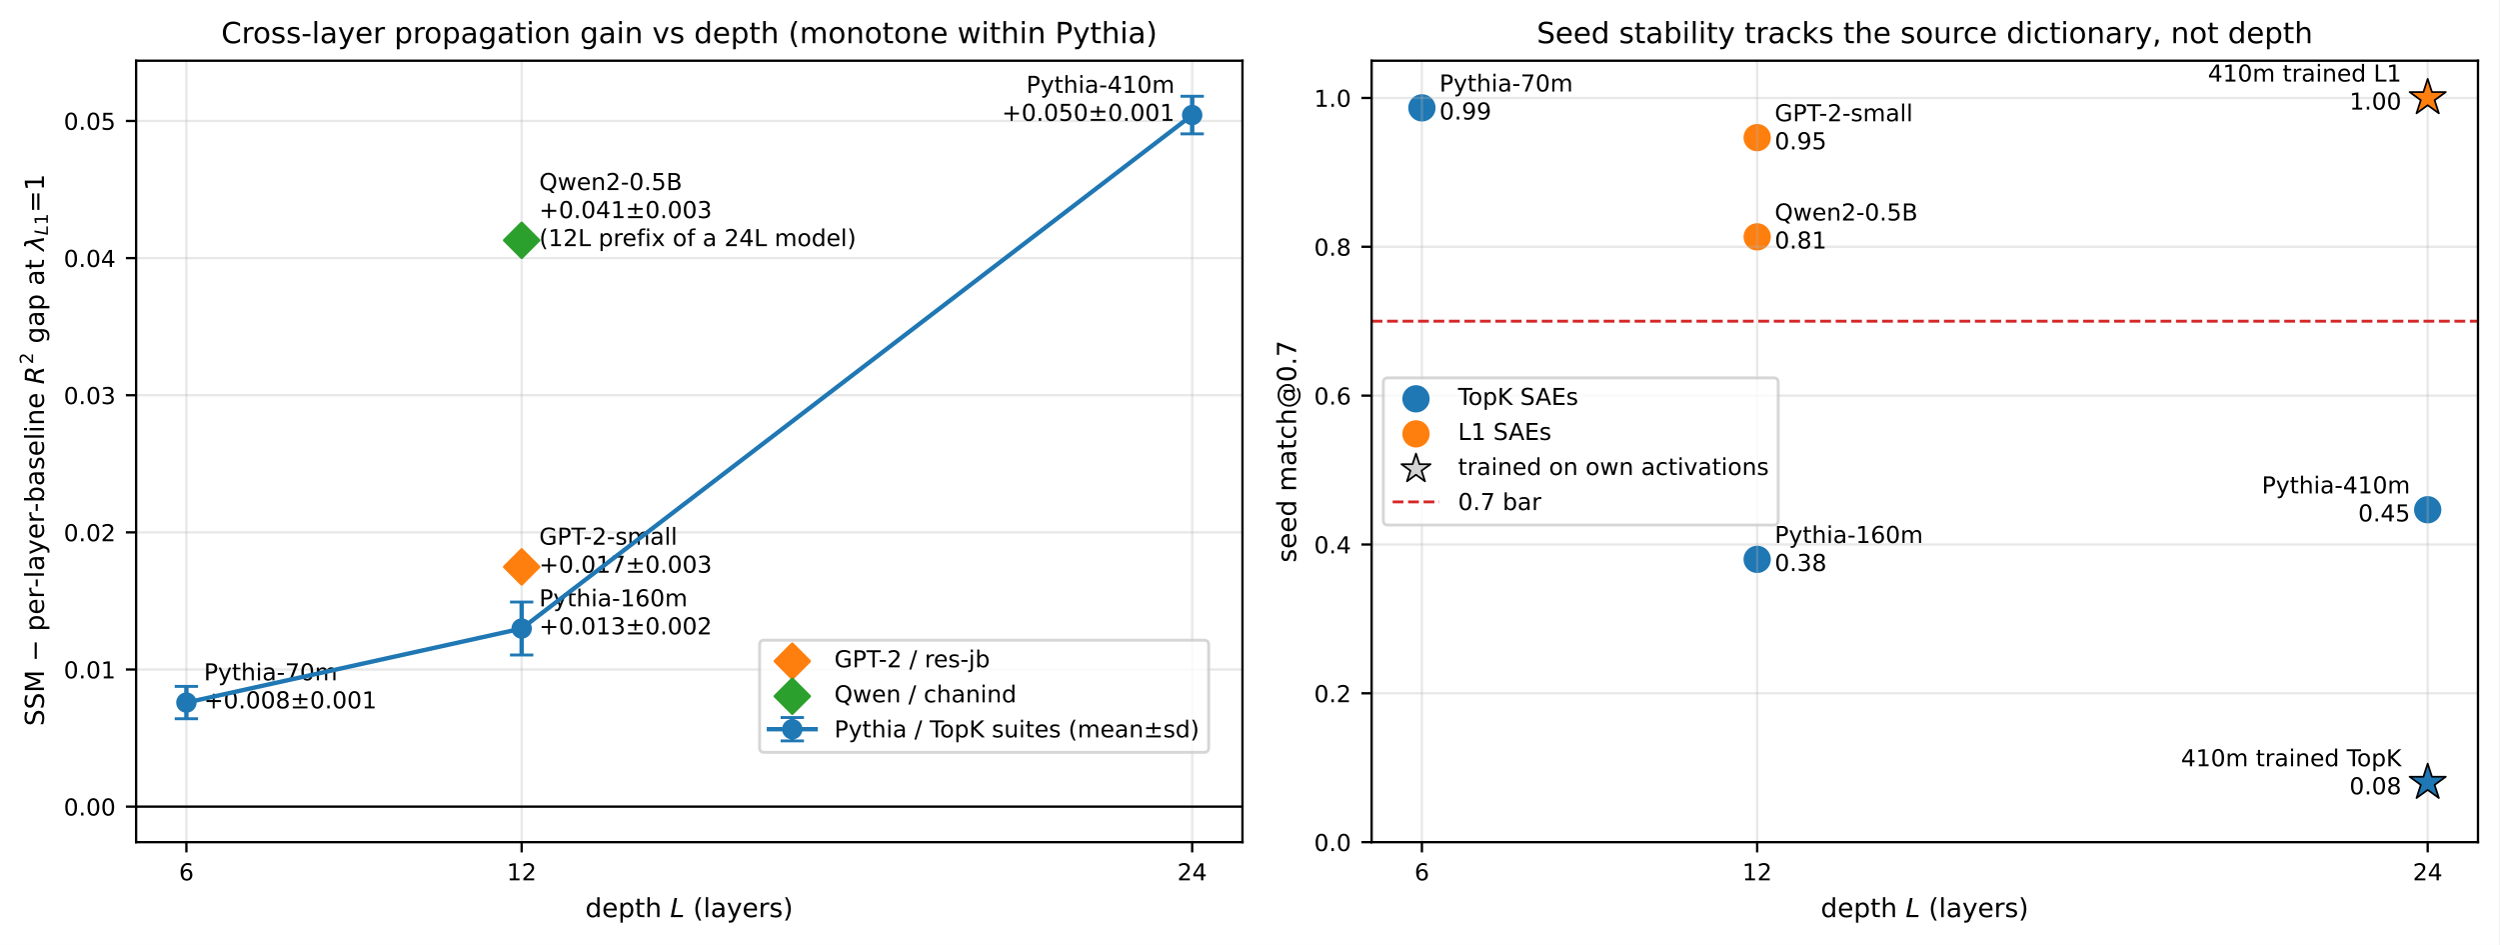
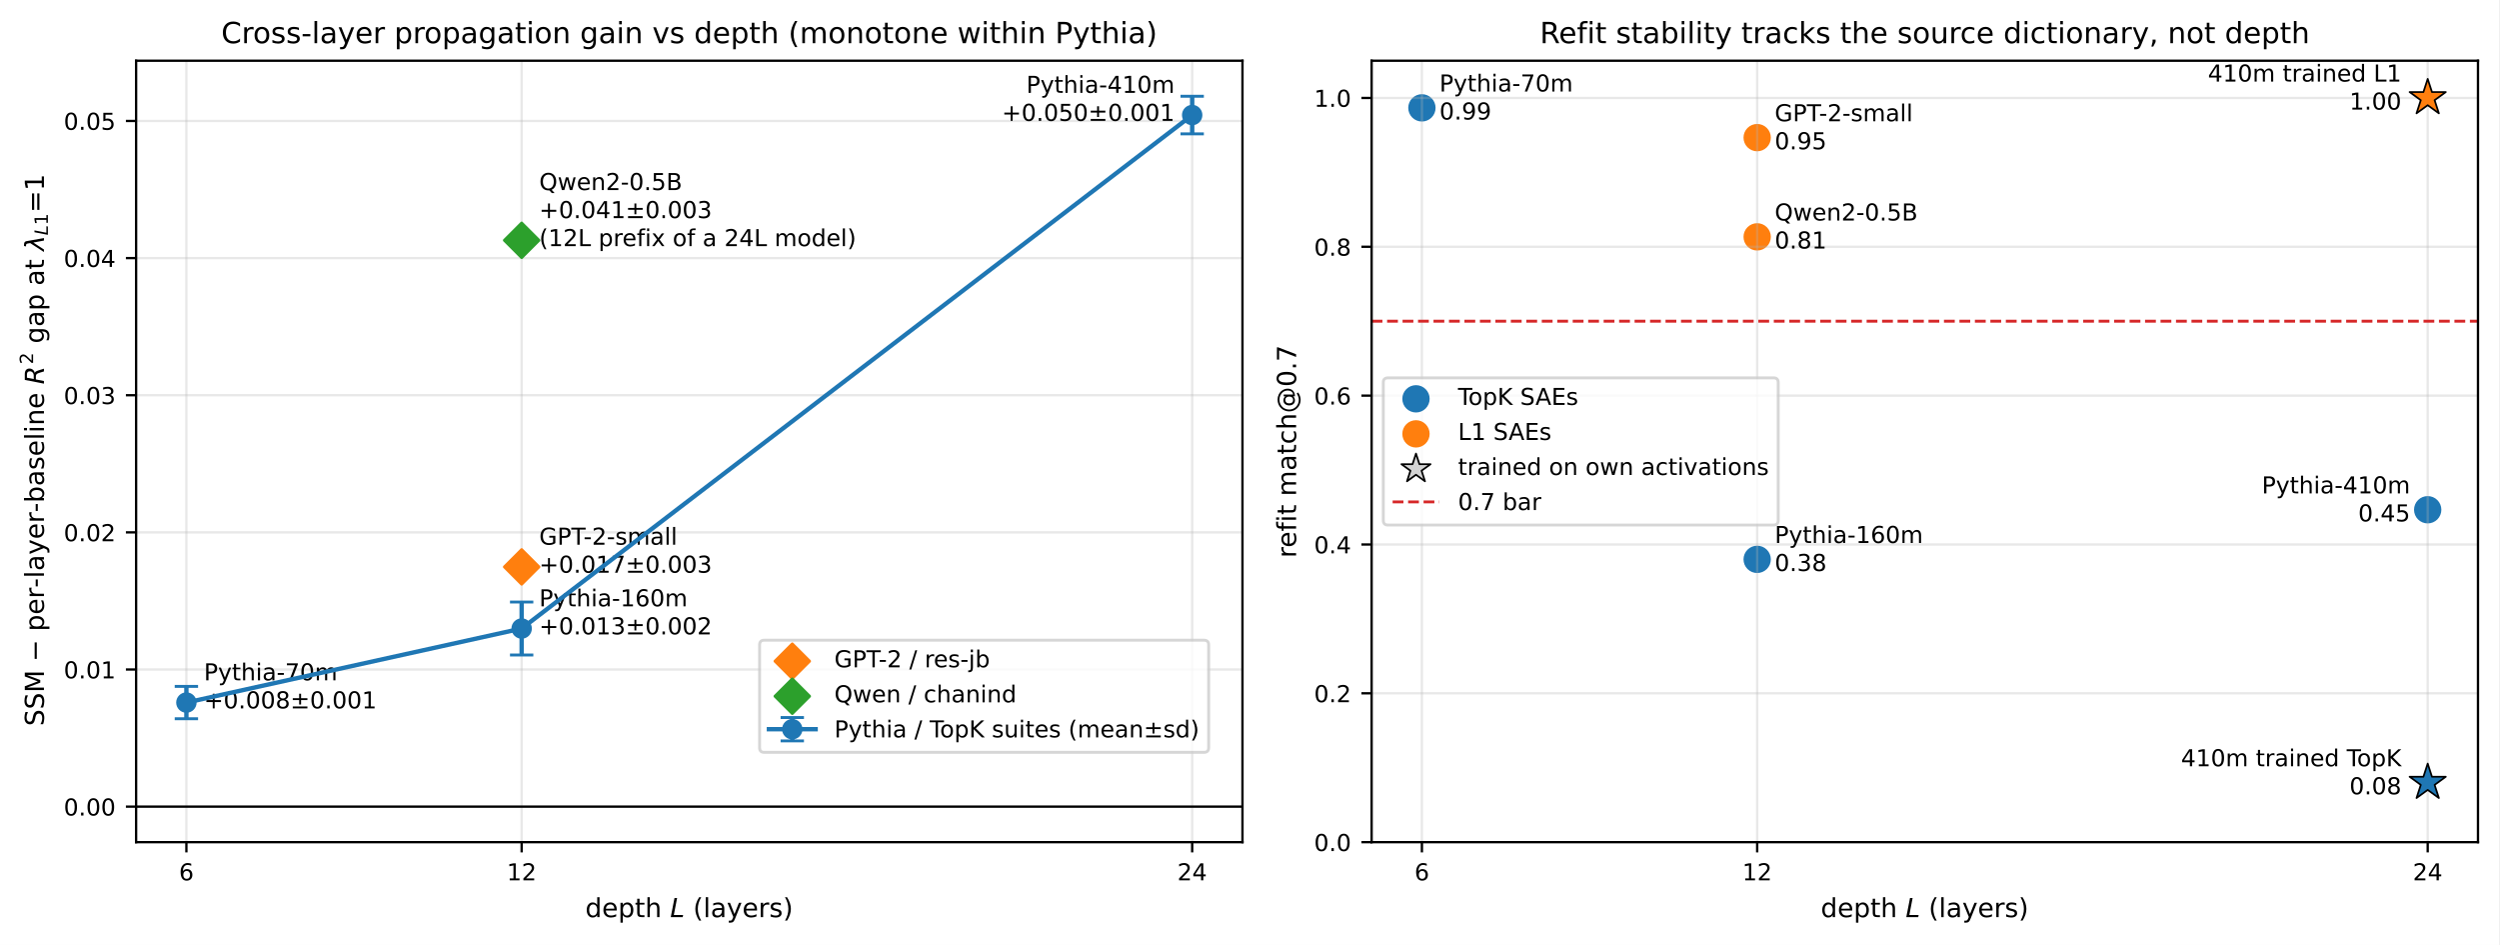
<svg xmlns="http://www.w3.org/2000/svg" xmlns:xlink="http://www.w3.org/1999/xlink" width="856.236pt" height="323.641pt" viewBox="0 0 856.236 323.641" version="1.1">
  <defs>
    <style type="text/css">*{stroke-linejoin: round; stroke-linecap: butt}</style>
  </defs>
  <g id="figure_1">
    <g id="patch_1">
      <path d="M 0 323.641  L 856.236 323.641  L 856.236 0  L 0 0  z " style="fill: #ffffff" />
    </g>
    <g id="axes_1">
      <g id="patch_2">
        <path d="M 46.635 288.439  L 425.709 288.439  L 425.709 20.798  L 46.635 20.798  z " style="fill: #ffffff" />
      </g>
      <g id="matplotlib.axis_1">
        <g id="xtick_1">
          <g id="line2d_1">
            <path d="M 63.865 288.439  L 63.865 20.798  " clip-path="url(#p8787a73d27)" style="fill: none; stroke: #b0b0b0; stroke-opacity: 0.3; stroke-width: 0.8; stroke-linecap: square" />
          </g>
          <g id="line2d_2">
            <defs>
              <path id="m513581c044" d="M 0 0  L 0 3.5  " style="stroke: #000000; stroke-width: 0.8" />
            </defs>
            <g>
              <use xlink:href="#m513581c044" x="63.865" y="288.439" style="stroke: #000000; stroke-width: 0.8" />
            </g>
          </g>
          <g id="text_1">
            <text style="font-size: 8px; font-family: 'DejaVu Sans', 'Bitstream Vera Sans', 'Computer Modern Sans Serif', 'Lucida Grande', 'Verdana', 'Geneva', 'Lucid', 'Arial', 'Helvetica', 'Avant Garde', sans-serif; text-anchor: middle" x="63.865" y="301.517" transform="rotate(-0 63.86526 301.5168)">6</text>
          </g>
        </g>
        <g id="xtick_2">
          <g id="line2d_3">
            <path d="M 178.736 288.439  L 178.736 20.798  " clip-path="url(#p8787a73d27)" style="fill: none; stroke: #b0b0b0; stroke-opacity: 0.3; stroke-width: 0.8; stroke-linecap: square" />
          </g>
          <g id="line2d_4">
            <g>
              <use xlink:href="#m513581c044" x="178.736" y="288.439" style="stroke: #000000; stroke-width: 0.8" />
            </g>
          </g>
          <g id="text_2">
            <text style="font-size: 8px; font-family: 'DejaVu Sans', 'Bitstream Vera Sans', 'Computer Modern Sans Serif', 'Lucida Grande', 'Verdana', 'Geneva', 'Lucid', 'Arial', 'Helvetica', 'Avant Garde', sans-serif; text-anchor: middle" x="178.736" y="301.517" transform="rotate(-0 178.7362 301.5168)">12</text>
          </g>
        </g>
        <g id="xtick_3">
          <g id="line2d_5">
            <path d="M 408.478 288.439  L 408.478 20.798  " clip-path="url(#p8787a73d27)" style="fill: none; stroke: #b0b0b0; stroke-opacity: 0.3; stroke-width: 0.8; stroke-linecap: square" />
          </g>
          <g id="line2d_6">
            <g>
              <use xlink:href="#m513581c044" x="408.478" y="288.439" style="stroke: #000000; stroke-width: 0.8" />
            </g>
          </g>
          <g id="text_3">
            <text style="font-size: 8px; font-family: 'DejaVu Sans', 'Bitstream Vera Sans', 'Computer Modern Sans Serif', 'Lucida Grande', 'Verdana', 'Geneva', 'Lucid', 'Arial', 'Helvetica', 'Avant Garde', sans-serif; text-anchor: middle" x="408.478" y="301.517" transform="rotate(-0 408.4782 301.5168)">24</text>
          </g>
        </g>
        <g id="text_4">
          <g transform="translate(200.5317 314.2787)">
            <text>
              <tspan x="0" y="-0.156" style="font-size: 9px; font-family: 'DejaVu Sans'">d</tspan>
              <tspan x="5.713" y="-0.156" style="font-size: 9px; font-family: 'DejaVu Sans'">e</tspan>
              <tspan x="11.25" y="-0.156" style="font-size: 9px; font-family: 'DejaVu Sans'">p</tspan>
              <tspan x="16.963" y="-0.156" style="font-size: 9px; font-family: 'DejaVu Sans'">t</tspan>
              <tspan x="20.492" y="-0.156" style="font-size: 9px; font-family: 'DejaVu Sans'">h</tspan>
              <tspan x="26.196" y="-0.156" style="font-size: 9px; font-family: 'DejaVu Sans'"> </tspan>
              <tspan x="34.071" y="-0.156" style="font-size: 9px; font-family: 'DejaVu Sans'"> </tspan>
              <tspan x="36.932" y="-0.156" style="font-size: 9px; font-family: 'DejaVu Sans'">(</tspan>
              <tspan x="40.443" y="-0.156" style="font-size: 9px; font-family: 'DejaVu Sans'">l</tspan>
              <tspan x="42.943" y="-0.156" style="font-size: 9px; font-family: 'DejaVu Sans'">a</tspan>
              <tspan x="48.458" y="-0.156" style="font-size: 9px; font-family: 'DejaVu Sans'">y</tspan>
              <tspan x="53.785" y="-0.156" style="font-size: 9px; font-family: 'DejaVu Sans'">e</tspan>
              <tspan x="59.322" y="-0.156" style="font-size: 9px; font-family: 'DejaVu Sans'">r</tspan>
              <tspan x="63.022" y="-0.156" style="font-size: 9px; font-family: 'DejaVu Sans'">s</tspan>
              <tspan x="67.711" y="-0.156" style="font-size: 9px; font-family: 'DejaVu Sans'">)</tspan>
              <tspan x="29.057" y="-0.156" style="font-style: oblique; font-size: 9px; font-family: 'DejaVu Sans'">L</tspan>
            </text>
          </g>
        </g>
      </g>
      <g id="matplotlib.axis_2">
        <g id="ytick_1">
          <g id="line2d_7">
            <path d="M 46.635 276.273  L 425.709 276.273  " clip-path="url(#p8787a73d27)" style="fill: none; stroke: #b0b0b0; stroke-opacity: 0.3; stroke-width: 0.8; stroke-linecap: square" />
          </g>
          <g id="line2d_8">
            <defs>
              <path id="m32dd1cf0d6" d="M 0 0  L -3.5 0  " style="stroke: #000000; stroke-width: 0.8" />
            </defs>
            <g>
              <use xlink:href="#m32dd1cf0d6" x="46.635" y="276.273" style="stroke: #000000; stroke-width: 0.8" />
            </g>
          </g>
          <g id="text_5">
            <text style="font-size: 8px; font-family: 'DejaVu Sans', 'Bitstream Vera Sans', 'Computer Modern Sans Serif', 'Lucida Grande', 'Verdana', 'Geneva', 'Lucid', 'Arial', 'Helvetica', 'Avant Garde', sans-serif; text-anchor: end" x="39.635" y="279.312" transform="rotate(-0 39.63461 279.3123)">0.00</text>
          </g>
        </g>
        <g id="ytick_2">
          <g id="line2d_9">
            <path d="M 46.635 229.303  L 425.709 229.303  " clip-path="url(#p8787a73d27)" style="fill: none; stroke: #b0b0b0; stroke-opacity: 0.3; stroke-width: 0.8; stroke-linecap: square" />
          </g>
          <g id="line2d_10">
            <g>
              <use xlink:href="#m32dd1cf0d6" x="46.635" y="229.303" style="stroke: #000000; stroke-width: 0.8" />
            </g>
          </g>
          <g id="text_6">
            <text style="font-size: 8px; font-family: 'DejaVu Sans', 'Bitstream Vera Sans', 'Computer Modern Sans Serif', 'Lucida Grande', 'Verdana', 'Geneva', 'Lucid', 'Arial', 'Helvetica', 'Avant Garde', sans-serif; text-anchor: end" x="39.635" y="232.342" transform="rotate(-0 39.63461 232.3422)">0.01</text>
          </g>
        </g>
        <g id="ytick_3">
          <g id="line2d_11">
            <path d="M 46.635 182.333  L 425.709 182.333  " clip-path="url(#p8787a73d27)" style="fill: none; stroke: #b0b0b0; stroke-opacity: 0.3; stroke-width: 0.8; stroke-linecap: square" />
          </g>
          <g id="line2d_12">
            <g>
              <use xlink:href="#m32dd1cf0d6" x="46.635" y="182.333" style="stroke: #000000; stroke-width: 0.8" />
            </g>
          </g>
          <g id="text_7">
            <text style="font-size: 8px; font-family: 'DejaVu Sans', 'Bitstream Vera Sans', 'Computer Modern Sans Serif', 'Lucida Grande', 'Verdana', 'Geneva', 'Lucid', 'Arial', 'Helvetica', 'Avant Garde', sans-serif; text-anchor: end" x="39.635" y="185.372" transform="rotate(-0 39.63461 185.3722)">0.02</text>
          </g>
        </g>
        <g id="ytick_4">
          <g id="line2d_13">
            <path d="M 46.635 135.363  L 425.709 135.363  " clip-path="url(#p8787a73d27)" style="fill: none; stroke: #b0b0b0; stroke-opacity: 0.3; stroke-width: 0.8; stroke-linecap: square" />
          </g>
          <g id="line2d_14">
            <g>
              <use xlink:href="#m32dd1cf0d6" x="46.635" y="135.363" style="stroke: #000000; stroke-width: 0.8" />
            </g>
          </g>
          <g id="text_8">
            <text style="font-size: 8px; font-family: 'DejaVu Sans', 'Bitstream Vera Sans', 'Computer Modern Sans Serif', 'Lucida Grande', 'Verdana', 'Geneva', 'Lucid', 'Arial', 'Helvetica', 'Avant Garde', sans-serif; text-anchor: end" x="39.635" y="138.402" transform="rotate(-0 39.63461 138.4022)">0.03</text>
          </g>
        </g>
        <g id="ytick_5">
          <g id="line2d_15">
            <path d="M 46.635 88.393  L 425.709 88.393  " clip-path="url(#p8787a73d27)" style="fill: none; stroke: #b0b0b0; stroke-opacity: 0.3; stroke-width: 0.8; stroke-linecap: square" />
          </g>
          <g id="line2d_16">
            <g>
              <use xlink:href="#m32dd1cf0d6" x="46.635" y="88.393" style="stroke: #000000; stroke-width: 0.8" />
            </g>
          </g>
          <g id="text_9">
            <text style="font-size: 8px; font-family: 'DejaVu Sans', 'Bitstream Vera Sans', 'Computer Modern Sans Serif', 'Lucida Grande', 'Verdana', 'Geneva', 'Lucid', 'Arial', 'Helvetica', 'Avant Garde', sans-serif; text-anchor: end" x="39.635" y="91.432" transform="rotate(-0 39.63461 91.43219)">0.04</text>
          </g>
        </g>
        <g id="ytick_6">
          <g id="line2d_17">
            <path d="M 46.635 41.423  L 425.709 41.423  " clip-path="url(#p8787a73d27)" style="fill: none; stroke: #b0b0b0; stroke-opacity: 0.3; stroke-width: 0.8; stroke-linecap: square" />
          </g>
          <g id="line2d_18">
            <g>
              <use xlink:href="#m32dd1cf0d6" x="46.635" y="41.423" style="stroke: #000000; stroke-width: 0.8" />
            </g>
          </g>
          <g id="text_10">
            <text style="font-size: 8px; font-family: 'DejaVu Sans', 'Bitstream Vera Sans', 'Computer Modern Sans Serif', 'Lucida Grande', 'Verdana', 'Geneva', 'Lucid', 'Arial', 'Helvetica', 'Avant Garde', sans-serif; text-anchor: end" x="39.635" y="44.462" transform="rotate(-0 39.63461 44.46216)">0.05</text>
          </g>
        </g>
        <g id="text_11">
          <g transform="translate(15.66 248.6686) rotate(-90)">
            <text>
              <tspan x="0" y="-0.602" style="font-size: 9px; font-family: 'DejaVu Sans'">S</tspan>
              <tspan x="5.713" y="-0.602" style="font-size: 9px; font-family: 'DejaVu Sans'">S</tspan>
              <tspan x="11.426" y="-0.602" style="font-size: 9px; font-family: 'DejaVu Sans'">M</tspan>
              <tspan x="19.191" y="-0.602" style="font-size: 9px; font-family: 'DejaVu Sans'"> </tspan>
              <tspan x="22.052" y="-0.602" style="font-size: 9px; font-family: 'DejaVu Sans'">−</tspan>
              <tspan x="29.593" y="-0.602" style="font-size: 9px; font-family: 'DejaVu Sans'"> </tspan>
              <tspan x="32.454" y="-0.602" style="font-size: 9px; font-family: 'DejaVu Sans'">p</tspan>
              <tspan x="38.167" y="-0.602" style="font-size: 9px; font-family: 'DejaVu Sans'">e</tspan>
              <tspan x="43.704" y="-0.602" style="font-size: 9px; font-family: 'DejaVu Sans'">r</tspan>
              <tspan x="47.404" y="-0.602" style="font-size: 9px; font-family: 'DejaVu Sans'">-</tspan>
              <tspan x="50.651" y="-0.602" style="font-size: 9px; font-family: 'DejaVu Sans'">l</tspan>
              <tspan x="53.152" y="-0.602" style="font-size: 9px; font-family: 'DejaVu Sans'">a</tspan>
              <tspan x="58.667" y="-0.602" style="font-size: 9px; font-family: 'DejaVu Sans'">y</tspan>
              <tspan x="63.993" y="-0.602" style="font-size: 9px; font-family: 'DejaVu Sans'">e</tspan>
              <tspan x="69.53" y="-0.602" style="font-size: 9px; font-family: 'DejaVu Sans'">r</tspan>
              <tspan x="73.23" y="-0.602" style="font-size: 9px; font-family: 'DejaVu Sans'">-</tspan>
              <tspan x="76.478" y="-0.602" style="font-size: 9px; font-family: 'DejaVu Sans'">b</tspan>
              <tspan x="82.191" y="-0.602" style="font-size: 9px; font-family: 'DejaVu Sans'">a</tspan>
              <tspan x="87.706" y="-0.602" style="font-size: 9px; font-family: 'DejaVu Sans'">s</tspan>
              <tspan x="92.395" y="-0.602" style="font-size: 9px; font-family: 'DejaVu Sans'">e</tspan>
              <tspan x="97.932" y="-0.602" style="font-size: 9px; font-family: 'DejaVu Sans'">l</tspan>
              <tspan x="100.433" y="-0.602" style="font-size: 9px; font-family: 'DejaVu Sans'">i</tspan>
              <tspan x="102.933" y="-0.602" style="font-size: 9px; font-family: 'DejaVu Sans'">n</tspan>
              <tspan x="108.637" y="-0.602" style="font-size: 9px; font-family: 'DejaVu Sans'">e</tspan>
              <tspan x="114.174" y="-0.602" style="font-size: 9px; font-family: 'DejaVu Sans'"> </tspan>
              <tspan x="128.175" y="-0.602" style="font-size: 9px; font-family: 'DejaVu Sans'"> </tspan>
              <tspan x="131.035" y="-0.602" style="font-size: 9px; font-family: 'DejaVu Sans'">g</tspan>
              <tspan x="136.748" y="-0.602" style="font-size: 9px; font-family: 'DejaVu Sans'">a</tspan>
              <tspan x="142.263" y="-0.602" style="font-size: 9px; font-family: 'DejaVu Sans'">p</tspan>
              <tspan x="147.976" y="-0.602" style="font-size: 9px; font-family: 'DejaVu Sans'"> </tspan>
              <tspan x="150.837" y="-0.602" style="font-size: 9px; font-family: 'DejaVu Sans'">a</tspan>
              <tspan x="156.352" y="-0.602" style="font-size: 9px; font-family: 'DejaVu Sans'">t</tspan>
              <tspan x="159.881" y="-0.602" style="font-size: 9px; font-family: 'DejaVu Sans'"> </tspan>
              <tspan x="175.832" y="-0.602" style="font-size: 9px; font-family: 'DejaVu Sans'">=</tspan>
              <tspan x="183.373" y="-0.602" style="font-size: 9px; font-family: 'DejaVu Sans'">1</tspan>
              <tspan x="117.035" y="-0.602" style="font-style: oblique; font-size: 9px; font-family: 'DejaVu Sans'">R</tspan>
              <tspan x="162.742" y="-0.602" style="font-style: oblique; font-size: 9px; font-family: 'DejaVu Sans'">λ</tspan>
              <tspan x="123.92" y="-4.319" style="font-size: 6.3px; font-family: 'DejaVu Sans'">2</tspan>
              <tspan x="171.578" y="0.748" style="font-size: 6.3px; font-family: 'DejaVu Sans'">1</tspan>
              <tspan x="168.068" y="0.748" style="font-style: oblique; font-size: 6.3px; font-family: 'DejaVu Sans'">L</tspan>
            </text>
          </g>
        </g>
      </g>
      <g id="line2d_19">
        <path d="M 46.635 276.273  L 425.709 276.273  " clip-path="url(#p8787a73d27)" style="fill: none; stroke: #000000; stroke-width: 0.8; stroke-linecap: square" />
      </g>
      <g id="patch_3">
        <path d="M 46.635 288.439  L 46.635 20.798  " style="fill: none; stroke: #000000; stroke-width: 0.8; stroke-linejoin: miter; stroke-linecap: square" />
      </g>
      <g id="patch_4">
        <path d="M 425.709 288.439  L 425.709 20.798  " style="fill: none; stroke: #000000; stroke-width: 0.8; stroke-linejoin: miter; stroke-linecap: square" />
      </g>
      <g id="patch_5">
        <path d="M 46.635 288.439  L 425.709 288.439  " style="fill: none; stroke: #000000; stroke-width: 0.8; stroke-linejoin: miter; stroke-linecap: square" />
      </g>
      <g id="patch_6">
        <path d="M 46.635 20.798  L 425.709 20.798  " style="fill: none; stroke: #000000; stroke-width: 0.8; stroke-linejoin: miter; stroke-linecap: square" />
      </g>
      <g id="LineCollection_1">
        <path d="M 63.865 246.16  L 63.865 235.085  " clip-path="url(#p8787a73d27)" style="fill: none; stroke: #1f77b4; stroke-width: 1.5" />
        <path d="M 178.736 224.342  L 178.736 206.193  " clip-path="url(#p8787a73d27)" style="fill: none; stroke: #1f77b4; stroke-width: 1.5" />
        <path d="M 408.478 45.85  L 408.478 32.964  " clip-path="url(#p8787a73d27)" style="fill: none; stroke: #1f77b4; stroke-width: 1.5" />
      </g>
      <g id="line2d_20">
        <defs>
          <path id="m0ebf2814c3" d="M 4 0  L -4 -0  " style="stroke: #1f77b4" />
        </defs>
        <g clip-path="url(#p8787a73d27)">
          <use xlink:href="#m0ebf2814c3" x="63.865" y="246.16" style="fill: #1f77b4; stroke: #1f77b4" />
          <use xlink:href="#m0ebf2814c3" x="178.736" y="224.342" style="fill: #1f77b4; stroke: #1f77b4" />
          <use xlink:href="#m0ebf2814c3" x="408.478" y="45.85" style="fill: #1f77b4; stroke: #1f77b4" />
        </g>
      </g>
      <g id="line2d_21">
        <g clip-path="url(#p8787a73d27)">
          <use xlink:href="#m0ebf2814c3" x="63.865" y="235.085" style="fill: #1f77b4; stroke: #1f77b4" />
          <use xlink:href="#m0ebf2814c3" x="178.736" y="206.193" style="fill: #1f77b4; stroke: #1f77b4" />
          <use xlink:href="#m0ebf2814c3" x="408.478" y="32.964" style="fill: #1f77b4; stroke: #1f77b4" />
        </g>
      </g>
      <g id="text_12">
        <text style="font-size: 8px; font-family: 'DejaVu Sans', 'Bitstream Vera Sans', 'Computer Modern Sans Serif', 'Lucida Grande', 'Verdana', 'Geneva', 'Lucid', 'Arial', 'Helvetica', 'Avant Garde', sans-serif" transform="translate(69.86526 233.0206)">Pythia-70m</text>
        <text style="font-size: 8px; font-family: 'DejaVu Sans', 'Bitstream Vera Sans', 'Computer Modern Sans Serif', 'Lucida Grande', 'Verdana', 'Geneva', 'Lucid', 'Arial', 'Helvetica', 'Avant Garde', sans-serif" transform="translate(69.86526 242.6222)">+0.008±0.001</text>
      </g>
      <g id="text_13">
        <text style="font-size: 8px; font-family: 'DejaVu Sans', 'Bitstream Vera Sans', 'Computer Modern Sans Serif', 'Lucida Grande', 'Verdana', 'Geneva', 'Lucid', 'Arial', 'Helvetica', 'Avant Garde', sans-serif" transform="translate(184.7362 186.5589)">GPT-2-small</text>
        <text style="font-size: 8px; font-family: 'DejaVu Sans', 'Bitstream Vera Sans', 'Computer Modern Sans Serif', 'Lucida Grande', 'Verdana', 'Geneva', 'Lucid', 'Arial', 'Helvetica', 'Avant Garde', sans-serif" transform="translate(184.7362 196.1605)">+0.017±0.003</text>
      </g>
      <g id="text_14">
        <text style="font-size: 8px; font-family: 'DejaVu Sans', 'Bitstream Vera Sans', 'Computer Modern Sans Serif', 'Lucida Grande', 'Verdana', 'Geneva', 'Lucid', 'Arial', 'Helvetica', 'Avant Garde', sans-serif" transform="translate(184.7362 207.666)">Pythia-160m</text>
        <text style="font-size: 8px; font-family: 'DejaVu Sans', 'Bitstream Vera Sans', 'Computer Modern Sans Serif', 'Lucida Grande', 'Verdana', 'Geneva', 'Lucid', 'Arial', 'Helvetica', 'Avant Garde', sans-serif" transform="translate(184.7362 217.2676)">+0.013±0.002</text>
      </g>
      <g id="text_15">
        <text style="font-size: 8px; font-family: 'DejaVu Sans', 'Bitstream Vera Sans', 'Computer Modern Sans Serif', 'Lucida Grande', 'Verdana', 'Geneva', 'Lucid', 'Arial', 'Helvetica', 'Avant Garde', sans-serif" transform="translate(184.7362 65.10413)">Qwen2-0.5B</text>
        <text style="font-size: 8px; font-family: 'DejaVu Sans', 'Bitstream Vera Sans', 'Computer Modern Sans Serif', 'Lucida Grande', 'Verdana', 'Geneva', 'Lucid', 'Arial', 'Helvetica', 'Avant Garde', sans-serif" transform="translate(184.7362 74.70569)">+0.041±0.003</text>
        <text style="font-size: 8px; font-family: 'DejaVu Sans', 'Bitstream Vera Sans', 'Computer Modern Sans Serif', 'Lucida Grande', 'Verdana', 'Geneva', 'Lucid', 'Arial', 'Helvetica', 'Avant Garde', sans-serif" transform="translate(184.7362 84.30788)">(12L prefix of a 24L model)</text>
      </g>
      <g id="text_16">
        <text style="font-size: 8px; font-family: 'DejaVu Sans', 'Bitstream Vera Sans', 'Computer Modern Sans Serif', 'Lucida Grande', 'Verdana', 'Geneva', 'Lucid', 'Arial', 'Helvetica', 'Avant Garde', sans-serif" transform="translate(351.6395 31.80562)">Pythia-410m</text>
        <text style="font-size: 8px; font-family: 'DejaVu Sans', 'Bitstream Vera Sans', 'Computer Modern Sans Serif', 'Lucida Grande', 'Verdana', 'Geneva', 'Lucid', 'Arial', 'Helvetica', 'Avant Garde', sans-serif" transform="translate(343.2657 41.40718)">+0.050±0.001</text>
      </g>
      <g id="text_17">
        <text style="font-size: 10px; font-family: 'DejaVu Sans', 'Bitstream Vera Sans', 'Computer Modern Sans Serif', 'Lucida Grande', 'Verdana', 'Geneva', 'Lucid', 'Arial', 'Helvetica', 'Avant Garde', sans-serif; text-anchor: middle" x="236.172" y="14.798" transform="rotate(-0 236.1717 14.79844)">Cross-layer propagation gain vs depth (monotone within Pythia)</text>
      </g>
      <g id="line2d_22">
        <path d="M 63.865 240.622  L 178.736 215.268  L 408.478 39.407  " clip-path="url(#p8787a73d27)" style="fill: none; stroke: #1f77b4; stroke-width: 1.5; stroke-linecap: square" />
        <defs>
          <path id="m7bdcd54610" d="M 0 3  C 0.796 3 1.559 2.684 2.121 2.121  C 2.684 1.559 3 0.796 3 0  C 3 -0.796 2.684 -1.559 2.121 -2.121  C 1.559 -2.684 0.796 -3 0 -3  C -0.796 -3 -1.559 -2.684 -2.121 -2.121  C -2.684 -1.559 -3 -0.796 -3 0  C -3 0.796 -2.684 1.559 -2.121 2.121  C -1.559 2.684 -0.796 3 0 3  z " style="stroke: #1f77b4" />
        </defs>
        <g clip-path="url(#p8787a73d27)">
          <use xlink:href="#m7bdcd54610" x="63.865" y="240.622" style="fill: #1f77b4; stroke: #1f77b4" />
          <use xlink:href="#m7bdcd54610" x="178.736" y="215.268" style="fill: #1f77b4; stroke: #1f77b4" />
          <use xlink:href="#m7bdcd54610" x="408.478" y="39.407" style="fill: #1f77b4; stroke: #1f77b4" />
        </g>
      </g>
      <g id="PathCollection_1">
        <defs>
          <path id="m3d00a9c69f" d="M -0 5.916  L 5.916 0  L 0 -5.916  L -5.916 -0  z " style="stroke: #ff7f0e" />
        </defs>
        <g clip-path="url(#p8787a73d27)">
          <use xlink:href="#m3d00a9c69f" x="178.736" y="194.16" style="fill: #ff7f0e; stroke: #ff7f0e" />
        </g>
      </g>
      <g id="PathCollection_2">
        <defs>
          <path id="m84ecd33166" d="M -0 5.916  L 5.916 0  L 0 -5.916  L -5.916 -0  z " style="stroke: #2ca02c" />
        </defs>
        <g clip-path="url(#p8787a73d27)">
          <use xlink:href="#m84ecd33166" x="178.736" y="82.308" style="fill: #2ca02c; stroke: #2ca02c" />
        </g>
      </g>
      <g id="legend_1">
        <g id="patch_7">
          <path d="M 261.859 257.675  L 412.527 257.675  Q 414.127 257.675 414.127 256.075  L 414.127 220.873  Q 414.127 219.273 412.527 219.273  L 261.859 219.273  Q 260.259 219.273 260.259 220.873  L 260.259 256.075  Q 260.259 257.675 261.859 257.675  z " style="fill: #ffffff; opacity: 0.8; stroke: #cccccc; stroke-linejoin: miter" />
        </g>
        <g id="PathCollection_3">
          <g>
            <use xlink:href="#m3d00a9c69f" x="271.459" y="226.452" style="fill: #ff7f0e; stroke: #ff7f0e" />
          </g>
        </g>
        <g id="text_18">
          <text style="font-size: 8px; font-family: 'DejaVu Sans', 'Bitstream Vera Sans', 'Computer Modern Sans Serif', 'Lucida Grande', 'Verdana', 'Geneva', 'Lucid', 'Arial', 'Helvetica', 'Avant Garde', sans-serif; text-anchor: start" x="285.859" y="228.552" transform="rotate(-0 285.8586 228.5515)">GPT-2 / res-jb</text>
        </g>
        <g id="PathCollection_4">
          <g>
            <use xlink:href="#m84ecd33166" x="271.459" y="238.452" style="fill: #2ca02c; stroke: #2ca02c" />
          </g>
        </g>
        <g id="text_19">
          <text style="font-size: 8px; font-family: 'DejaVu Sans', 'Bitstream Vera Sans', 'Computer Modern Sans Serif', 'Lucida Grande', 'Verdana', 'Geneva', 'Lucid', 'Arial', 'Helvetica', 'Avant Garde', sans-serif; text-anchor: start" x="285.859" y="240.552" transform="rotate(-0 285.8586 240.5521)">Qwen / chanind</text>
        </g>
        <g id="LineCollection_2">
          <path d="M 271.459 253.753  L 271.459 245.753  " style="fill: none; stroke: #1f77b4; stroke-width: 1.5" />
        </g>
        <g id="line2d_23">
          <g>
            <use xlink:href="#m0ebf2814c3" x="271.459" y="253.753" style="fill: #1f77b4; stroke: #1f77b4" />
          </g>
        </g>
        <g id="line2d_24">
          <g>
            <use xlink:href="#m0ebf2814c3" x="271.459" y="245.753" style="fill: #1f77b4; stroke: #1f77b4" />
          </g>
        </g>
        <g id="line2d_25">
          <path d="M 263.459 249.753  L 279.459 249.753  " style="fill: none; stroke: #1f77b4; stroke-width: 1.5; stroke-linecap: square" />
        </g>
        <g id="line2d_26">
          <g>
            <use xlink:href="#m7bdcd54610" x="271.459" y="249.753" style="fill: #1f77b4; stroke: #1f77b4" />
          </g>
        </g>
        <g id="text_20">
          <text style="font-size: 8px; font-family: 'DejaVu Sans', 'Bitstream Vera Sans', 'Computer Modern Sans Serif', 'Lucida Grande', 'Verdana', 'Geneva', 'Lucid', 'Arial', 'Helvetica', 'Avant Garde', sans-serif; text-anchor: start" x="285.859" y="252.553" transform="rotate(-0 285.8586 252.5528)">Pythia / TopK suites (mean±sd)</text>
        </g>
      </g>
    </g>
    <g id="axes_2">
      <g id="patch_8">
        <path d="M 469.962 288.439  L 849.036 288.439  L 849.036 20.798  L 469.962 20.798  z " style="fill: #ffffff" />
      </g>
      <g id="PathCollection_5">
        <defs>
          <path id="m6e4ce5ad1b" d="M 0 4.183  C 1.109 4.183 2.174 3.743 2.958 2.958  C 3.743 2.174 4.183 1.109 4.183 0  C 4.183 -1.109 3.743 -2.174 2.958 -2.958  C 2.174 -3.743 1.109 -4.183 0 -4.183  C -1.109 -4.183 -2.174 -3.743 -2.958 -2.958  C -3.743 -2.174 -4.183 -1.109 -4.183 0  C -4.183 1.109 -3.743 2.174 -2.958 2.958  C -2.174 3.743 -1.109 4.183 0 4.183  z " style="stroke: #1f77b4" />
        </defs>
        <g clip-path="url(#p846358948f)">
          <use xlink:href="#m6e4ce5ad1b" x="487.193" y="36.942" style="fill: #1f77b4; stroke: #1f77b4" />
          <use xlink:href="#m6e4ce5ad1b" x="602.064" y="191.578" style="fill: #1f77b4; stroke: #1f77b4" />
          <use xlink:href="#m6e4ce5ad1b" x="831.805" y="174.585" style="fill: #1f77b4; stroke: #1f77b4" />
        </g>
      </g>
      <g id="PathCollection_6">
        <defs>
          <path id="md97d656ee9" d="M 0 4.183  C 1.109 4.183 2.174 3.743 2.958 2.958  C 3.743 2.174 4.183 1.109 4.183 0  C 4.183 -1.109 3.743 -2.174 2.958 -2.958  C 2.174 -3.743 1.109 -4.183 0 -4.183  C -1.109 -4.183 -2.174 -3.743 -2.958 -2.958  C -3.743 -2.174 -4.183 -1.109 -4.183 0  C -4.183 1.109 -3.743 2.174 -2.958 2.958  C -2.174 3.743 -1.109 4.183 0 4.183  z " style="stroke: #ff7f0e" />
        </defs>
        <g clip-path="url(#p846358948f)">
          <use xlink:href="#md97d656ee9" x="602.064" y="47.138" style="fill: #ff7f0e; stroke: #ff7f0e" />
          <use xlink:href="#md97d656ee9" x="602.064" y="81.124" style="fill: #ff7f0e; stroke: #ff7f0e" />
        </g>
      </g>
      <g id="PathCollection_7" />
      <g id="matplotlib.axis_3">
        <g id="xtick_4">
          <g id="line2d_27">
            <path d="M 487.193 288.439  L 487.193 20.798  " clip-path="url(#p846358948f)" style="fill: none; stroke: #b0b0b0; stroke-opacity: 0.3; stroke-width: 0.8; stroke-linecap: square" />
          </g>
          <g id="line2d_28">
            <g>
              <use xlink:href="#m513581c044" x="487.193" y="288.439" style="stroke: #000000; stroke-width: 0.8" />
            </g>
          </g>
          <g id="text_21">
            <text style="font-size: 8px; font-family: 'DejaVu Sans', 'Bitstream Vera Sans', 'Computer Modern Sans Serif', 'Lucida Grande', 'Verdana', 'Geneva', 'Lucid', 'Arial', 'Helvetica', 'Avant Garde', sans-serif; text-anchor: middle" x="487.193" y="301.517" transform="rotate(-0 487.1925 301.5168)">6</text>
          </g>
        </g>
        <g id="xtick_5">
          <g id="line2d_29">
            <path d="M 602.064 288.439  L 602.064 20.798  " clip-path="url(#p846358948f)" style="fill: none; stroke: #b0b0b0; stroke-opacity: 0.3; stroke-width: 0.8; stroke-linecap: square" />
          </g>
          <g id="line2d_30">
            <g>
              <use xlink:href="#m513581c044" x="602.064" y="288.439" style="stroke: #000000; stroke-width: 0.8" />
            </g>
          </g>
          <g id="text_22">
            <text style="font-size: 8px; font-family: 'DejaVu Sans', 'Bitstream Vera Sans', 'Computer Modern Sans Serif', 'Lucida Grande', 'Verdana', 'Geneva', 'Lucid', 'Arial', 'Helvetica', 'Avant Garde', sans-serif; text-anchor: middle" x="602.064" y="301.517" transform="rotate(-0 602.0635 301.5168)">12</text>
          </g>
        </g>
        <g id="xtick_6">
          <g id="line2d_31">
            <path d="M 831.805 288.439  L 831.805 20.798  " clip-path="url(#p846358948f)" style="fill: none; stroke: #b0b0b0; stroke-opacity: 0.3; stroke-width: 0.8; stroke-linecap: square" />
          </g>
          <g id="line2d_32">
            <g>
              <use xlink:href="#m513581c044" x="831.805" y="288.439" style="stroke: #000000; stroke-width: 0.8" />
            </g>
          </g>
          <g id="text_23">
            <text style="font-size: 8px; font-family: 'DejaVu Sans', 'Bitstream Vera Sans', 'Computer Modern Sans Serif', 'Lucida Grande', 'Verdana', 'Geneva', 'Lucid', 'Arial', 'Helvetica', 'Avant Garde', sans-serif; text-anchor: middle" x="831.805" y="301.517" transform="rotate(-0 831.8055 301.5168)">24</text>
          </g>
        </g>
        <g id="text_24">
          <g transform="translate(623.859 314.2787)">
            <text>
              <tspan x="0" y="-0.156" style="font-size: 9px; font-family: 'DejaVu Sans'">d</tspan>
              <tspan x="5.713" y="-0.156" style="font-size: 9px; font-family: 'DejaVu Sans'">e</tspan>
              <tspan x="11.25" y="-0.156" style="font-size: 9px; font-family: 'DejaVu Sans'">p</tspan>
              <tspan x="16.963" y="-0.156" style="font-size: 9px; font-family: 'DejaVu Sans'">t</tspan>
              <tspan x="20.492" y="-0.156" style="font-size: 9px; font-family: 'DejaVu Sans'">h</tspan>
              <tspan x="26.196" y="-0.156" style="font-size: 9px; font-family: 'DejaVu Sans'"> </tspan>
              <tspan x="34.071" y="-0.156" style="font-size: 9px; font-family: 'DejaVu Sans'"> </tspan>
              <tspan x="36.932" y="-0.156" style="font-size: 9px; font-family: 'DejaVu Sans'">(</tspan>
              <tspan x="40.443" y="-0.156" style="font-size: 9px; font-family: 'DejaVu Sans'">l</tspan>
              <tspan x="42.943" y="-0.156" style="font-size: 9px; font-family: 'DejaVu Sans'">a</tspan>
              <tspan x="48.458" y="-0.156" style="font-size: 9px; font-family: 'DejaVu Sans'">y</tspan>
              <tspan x="53.785" y="-0.156" style="font-size: 9px; font-family: 'DejaVu Sans'">e</tspan>
              <tspan x="59.322" y="-0.156" style="font-size: 9px; font-family: 'DejaVu Sans'">r</tspan>
              <tspan x="63.022" y="-0.156" style="font-size: 9px; font-family: 'DejaVu Sans'">s</tspan>
              <tspan x="67.711" y="-0.156" style="font-size: 9px; font-family: 'DejaVu Sans'">)</tspan>
              <tspan x="29.057" y="-0.156" style="font-style: oblique; font-size: 9px; font-family: 'DejaVu Sans'">L</tspan>
            </text>
          </g>
        </g>
      </g>
      <g id="matplotlib.axis_4">
        <g id="ytick_7">
          <g id="line2d_33">
            <path d="M 469.962 288.439  L 849.036 288.439  " clip-path="url(#p846358948f)" style="fill: none; stroke: #b0b0b0; stroke-opacity: 0.3; stroke-width: 0.8; stroke-linecap: square" />
          </g>
          <g id="line2d_34">
            <g>
              <use xlink:href="#m32dd1cf0d6" x="469.962" y="288.439" style="stroke: #000000; stroke-width: 0.8" />
            </g>
          </g>
          <g id="text_25">
            <text style="font-size: 8px; font-family: 'DejaVu Sans', 'Bitstream Vera Sans', 'Computer Modern Sans Serif', 'Lucida Grande', 'Verdana', 'Geneva', 'Lucid', 'Arial', 'Helvetica', 'Avant Garde', sans-serif; text-anchor: end" x="462.962" y="291.478" transform="rotate(-0 462.9619 291.4777)">0.0</text>
          </g>
        </g>
        <g id="ytick_8">
          <g id="line2d_35">
            <path d="M 469.962 237.46  L 849.036 237.46  " clip-path="url(#p846358948f)" style="fill: none; stroke: #b0b0b0; stroke-opacity: 0.3; stroke-width: 0.8; stroke-linecap: square" />
          </g>
          <g id="line2d_36">
            <g>
              <use xlink:href="#m32dd1cf0d6" x="469.962" y="237.46" style="stroke: #000000; stroke-width: 0.8" />
            </g>
          </g>
          <g id="text_26">
            <text style="font-size: 8px; font-family: 'DejaVu Sans', 'Bitstream Vera Sans', 'Computer Modern Sans Serif', 'Lucida Grande', 'Verdana', 'Geneva', 'Lucid', 'Arial', 'Helvetica', 'Avant Garde', sans-serif; text-anchor: end" x="462.962" y="240.499" transform="rotate(-0 462.9619 240.4986)">0.2</text>
          </g>
        </g>
        <g id="ytick_9">
          <g id="line2d_37">
            <path d="M 469.962 186.48  L 849.036 186.48  " clip-path="url(#p846358948f)" style="fill: none; stroke: #b0b0b0; stroke-opacity: 0.3; stroke-width: 0.8; stroke-linecap: square" />
          </g>
          <g id="line2d_38">
            <g>
              <use xlink:href="#m32dd1cf0d6" x="469.962" y="186.48" style="stroke: #000000; stroke-width: 0.8" />
            </g>
          </g>
          <g id="text_27">
            <text style="font-size: 8px; font-family: 'DejaVu Sans', 'Bitstream Vera Sans', 'Computer Modern Sans Serif', 'Lucida Grande', 'Verdana', 'Geneva', 'Lucid', 'Arial', 'Helvetica', 'Avant Garde', sans-serif; text-anchor: end" x="462.962" y="189.52" transform="rotate(-0 462.9619 189.5196)">0.4</text>
          </g>
        </g>
        <g id="ytick_10">
          <g id="line2d_39">
            <path d="M 469.962 135.501  L 849.036 135.501  " clip-path="url(#p846358948f)" style="fill: none; stroke: #b0b0b0; stroke-opacity: 0.3; stroke-width: 0.8; stroke-linecap: square" />
          </g>
          <g id="line2d_40">
            <g>
              <use xlink:href="#m32dd1cf0d6" x="469.962" y="135.501" style="stroke: #000000; stroke-width: 0.8" />
            </g>
          </g>
          <g id="text_28">
            <text style="font-size: 8px; font-family: 'DejaVu Sans', 'Bitstream Vera Sans', 'Computer Modern Sans Serif', 'Lucida Grande', 'Verdana', 'Geneva', 'Lucid', 'Arial', 'Helvetica', 'Avant Garde', sans-serif; text-anchor: end" x="462.962" y="138.54" transform="rotate(-0 462.9619 138.5405)">0.6</text>
          </g>
        </g>
        <g id="ytick_11">
          <g id="line2d_41">
            <path d="M 469.962 84.522  L 849.036 84.522  " clip-path="url(#p846358948f)" style="fill: none; stroke: #b0b0b0; stroke-opacity: 0.3; stroke-width: 0.8; stroke-linecap: square" />
          </g>
          <g id="line2d_42">
            <g>
              <use xlink:href="#m32dd1cf0d6" x="469.962" y="84.522" style="stroke: #000000; stroke-width: 0.8" />
            </g>
          </g>
          <g id="text_29">
            <text style="font-size: 8px; font-family: 'DejaVu Sans', 'Bitstream Vera Sans', 'Computer Modern Sans Serif', 'Lucida Grande', 'Verdana', 'Geneva', 'Lucid', 'Arial', 'Helvetica', 'Avant Garde', sans-serif; text-anchor: end" x="462.962" y="87.561" transform="rotate(-0 462.9619 87.56136)">0.8</text>
          </g>
        </g>
        <g id="ytick_12">
          <g id="line2d_43">
            <path d="M 469.962 33.543  L 849.036 33.543  " clip-path="url(#p846358948f)" style="fill: none; stroke: #b0b0b0; stroke-opacity: 0.3; stroke-width: 0.8; stroke-linecap: square" />
          </g>
          <g id="line2d_44">
            <g>
              <use xlink:href="#m32dd1cf0d6" x="469.962" y="33.543" style="stroke: #000000; stroke-width: 0.8" />
            </g>
          </g>
          <g id="text_30">
            <text style="font-size: 8px; font-family: 'DejaVu Sans', 'Bitstream Vera Sans', 'Computer Modern Sans Serif', 'Lucida Grande', 'Verdana', 'Geneva', 'Lucid', 'Arial', 'Helvetica', 'Avant Garde', sans-serif; text-anchor: end" x="462.962" y="36.582" transform="rotate(-0 462.9619 36.58227)">1.0</text>
          </g>
        </g>
        <g id="text_31">
-           <text style="font-size: 9px; font-family: 'DejaVu Sans', 'Bitstream Vera Sans', 'Computer Modern Sans Serif', 'Lucida Grande', 'Verdana', 'Geneva', 'Lucid', 'Arial', 'Helvetica', 'Avant Garde', sans-serif; text-anchor: middle" x="444.077" y="154.619" transform="rotate(-90 444.0773 154.6186)">seed match@0.7</text>
+           <text style="font-size: 9px; font-family: 'DejaVu Sans', 'Bitstream Vera Sans', 'Computer Modern Sans Serif', 'Lucida Grande', 'Verdana', 'Geneva', 'Lucid', 'Arial', 'Helvetica', 'Avant Garde', sans-serif; text-anchor: middle" x="444.077" y="154.619" transform="rotate(-90 444.0773 154.6186)">refit match@0.7</text>
        </g>
      </g>
      <g id="line2d_45">
        <path d="M 469.962 110.012  L 849.036 110.012  " clip-path="url(#p846358948f)" style="fill: none; stroke-dasharray: 3.7,1.6; stroke-dashoffset: 0; stroke: #d62728" />
      </g>
      <g id="patch_9">
        <path d="M 469.962 288.439  L 469.962 20.798  " style="fill: none; stroke: #000000; stroke-width: 0.8; stroke-linejoin: miter; stroke-linecap: square" />
      </g>
      <g id="patch_10">
        <path d="M 849.036 288.439  L 849.036 20.798  " style="fill: none; stroke: #000000; stroke-width: 0.8; stroke-linejoin: miter; stroke-linecap: square" />
      </g>
      <g id="patch_11">
        <path d="M 469.962 288.439  L 849.036 288.439  " style="fill: none; stroke: #000000; stroke-width: 0.8; stroke-linejoin: miter; stroke-linecap: square" />
      </g>
      <g id="patch_12">
        <path d="M 469.962 20.798  L 849.036 20.798  " style="fill: none; stroke: #000000; stroke-width: 0.8; stroke-linejoin: miter; stroke-linecap: square" />
      </g>
      <g id="text_32">
        <text style="font-size: 8px; font-family: 'DejaVu Sans', 'Bitstream Vera Sans', 'Computer Modern Sans Serif', 'Lucida Grande', 'Verdana', 'Geneva', 'Lucid', 'Arial', 'Helvetica', 'Avant Garde', sans-serif" transform="translate(493.1925 31.34025)">Pythia-70m</text>
        <text style="font-size: 8px; font-family: 'DejaVu Sans', 'Bitstream Vera Sans', 'Computer Modern Sans Serif', 'Lucida Grande', 'Verdana', 'Geneva', 'Lucid', 'Arial', 'Helvetica', 'Avant Garde', sans-serif" transform="translate(493.1925 40.94182)">0.99</text>
      </g>
      <g id="text_33">
        <text style="font-size: 8px; font-family: 'DejaVu Sans', 'Bitstream Vera Sans', 'Computer Modern Sans Serif', 'Lucida Grande', 'Verdana', 'Geneva', 'Lucid', 'Arial', 'Helvetica', 'Avant Garde', sans-serif" transform="translate(608.0635 41.53607)">GPT-2-small</text>
        <text style="font-size: 8px; font-family: 'DejaVu Sans', 'Bitstream Vera Sans', 'Computer Modern Sans Serif', 'Lucida Grande', 'Verdana', 'Geneva', 'Lucid', 'Arial', 'Helvetica', 'Avant Garde', sans-serif" transform="translate(608.0635 51.13764)">0.95</text>
      </g>
      <g id="text_34">
        <text style="font-size: 8px; font-family: 'DejaVu Sans', 'Bitstream Vera Sans', 'Computer Modern Sans Serif', 'Lucida Grande', 'Verdana', 'Geneva', 'Lucid', 'Arial', 'Helvetica', 'Avant Garde', sans-serif" transform="translate(608.0635 185.9768)">Pythia-160m</text>
        <text style="font-size: 8px; font-family: 'DejaVu Sans', 'Bitstream Vera Sans', 'Computer Modern Sans Serif', 'Lucida Grande', 'Verdana', 'Geneva', 'Lucid', 'Arial', 'Helvetica', 'Avant Garde', sans-serif" transform="translate(608.0635 195.5784)">0.38</text>
      </g>
      <g id="text_35">
        <text style="font-size: 8px; font-family: 'DejaVu Sans', 'Bitstream Vera Sans', 'Computer Modern Sans Serif', 'Lucida Grande', 'Verdana', 'Geneva', 'Lucid', 'Arial', 'Helvetica', 'Avant Garde', sans-serif" transform="translate(608.0635 75.52213)">Qwen2-0.5B</text>
        <text style="font-size: 8px; font-family: 'DejaVu Sans', 'Bitstream Vera Sans', 'Computer Modern Sans Serif', 'Lucida Grande', 'Verdana', 'Geneva', 'Lucid', 'Arial', 'Helvetica', 'Avant Garde', sans-serif" transform="translate(608.0635 85.1237)">0.81</text>
      </g>
      <g id="text_36">
        <text style="font-size: 8px; font-family: 'DejaVu Sans', 'Bitstream Vera Sans', 'Computer Modern Sans Serif', 'Lucida Grande', 'Verdana', 'Geneva', 'Lucid', 'Arial', 'Helvetica', 'Avant Garde', sans-serif" transform="translate(774.9667 168.9838)">Pythia-410m</text>
        <text style="font-size: 8px; font-family: 'DejaVu Sans', 'Bitstream Vera Sans', 'Computer Modern Sans Serif', 'Lucida Grande', 'Verdana', 'Geneva', 'Lucid', 'Arial', 'Helvetica', 'Avant Garde', sans-serif" transform="translate(807.993 178.5854)">0.45</text>
      </g>
      <g id="text_37">
        <text style="font-size: 8px; font-family: 'DejaVu Sans', 'Bitstream Vera Sans', 'Computer Modern Sans Serif', 'Lucida Grande', 'Verdana', 'Geneva', 'Lucid', 'Arial', 'Helvetica', 'Avant Garde', sans-serif" transform="translate(756.4892 27.94165)">410m trained L1</text>
        <text style="font-size: 8px; font-family: 'DejaVu Sans', 'Bitstream Vera Sans', 'Computer Modern Sans Serif', 'Lucida Grande', 'Verdana', 'Geneva', 'Lucid', 'Arial', 'Helvetica', 'Avant Garde', sans-serif" transform="translate(804.993 37.54321)">1.00</text>
      </g>
      <g id="text_38">
        <text style="font-size: 8px; font-family: 'DejaVu Sans', 'Bitstream Vera Sans', 'Computer Modern Sans Serif', 'Lucida Grande', 'Verdana', 'Geneva', 'Lucid', 'Arial', 'Helvetica', 'Avant Garde', sans-serif" transform="translate(747.2892 262.4455)">410m trained TopK</text>
        <text style="font-size: 8px; font-family: 'DejaVu Sans', 'Bitstream Vera Sans', 'Computer Modern Sans Serif', 'Lucida Grande', 'Verdana', 'Geneva', 'Lucid', 'Arial', 'Helvetica', 'Avant Garde', sans-serif" transform="translate(804.993 272.047)">0.08</text>
      </g>
      <g id="text_39">
-         <text style="font-size: 10px; font-family: 'DejaVu Sans', 'Bitstream Vera Sans', 'Computer Modern Sans Serif', 'Lucida Grande', 'Verdana', 'Geneva', 'Lucid', 'Arial', 'Helvetica', 'Avant Garde', sans-serif; text-anchor: middle" x="659.499" y="14.798" transform="rotate(-0 659.499 14.79844)">Seed stability tracks the source dictionary, not depth</text>
+         <text style="font-size: 10px; font-family: 'DejaVu Sans', 'Bitstream Vera Sans', 'Computer Modern Sans Serif', 'Lucida Grande', 'Verdana', 'Geneva', 'Lucid', 'Arial', 'Helvetica', 'Avant Garde', sans-serif; text-anchor: middle" x="659.499" y="14.798" transform="rotate(-0 659.499 14.79844)">Refit stability tracks the source dictionary, not depth</text>
      </g>
      <g id="PathCollection_8">
        <defs>
          <path id="m1322c7a0e4" d="M 0 -6.519  L -1.464 -2.015  L -6.2 -2.015  L -2.368 0.769  L -3.832 5.274  L -0 2.49  L 3.832 5.274  L 2.368 0.769  L 6.2 -2.015  L 1.464 -2.015  z " style="stroke: #000000; stroke-width: 0.6" />
        </defs>
        <g clip-path="url(#p846358948f)">
          <use xlink:href="#m1322c7a0e4" x="831.805" y="33.543" style="fill: #ff7f0e; stroke: #000000; stroke-width: 0.6" />
        </g>
      </g>
      <g id="PathCollection_9">
        <defs>
          <path id="mb18469438d" d="M 0 -6.519  L -1.464 -2.015  L -6.2 -2.015  L -2.368 0.769  L -3.832 5.274  L -0 2.49  L 3.832 5.274  L 2.368 0.769  L 6.2 -2.015  L 1.464 -2.015  z " style="stroke: #000000; stroke-width: 0.6" />
        </defs>
        <g clip-path="url(#p846358948f)">
          <use xlink:href="#mb18469438d" x="831.805" y="268.047" style="fill: #1f77b4; stroke: #000000; stroke-width: 0.6" />
        </g>
      </g>
      <g id="legend_2">
        <g id="patch_13">
          <path d="M 475.562 179.82  L 607.672 179.82  Q 609.272 179.82 609.272 178.22  L 609.272 131.017  Q 609.272 129.417 607.672 129.417  L 475.562 129.417  Q 473.962 129.417 473.962 131.017  L 473.962 178.22  Q 473.962 179.82 475.562 179.82  z " style="fill: #ffffff; opacity: 0.8; stroke: #cccccc; stroke-linejoin: miter" />
        </g>
        <g id="PathCollection_10">
          <g>
            <use xlink:href="#m6e4ce5ad1b" x="485.162" y="136.596" style="fill: #1f77b4; stroke: #1f77b4" />
          </g>
        </g>
        <g id="text_40">
          <text style="font-size: 8px; font-family: 'DejaVu Sans', 'Bitstream Vera Sans', 'Computer Modern Sans Serif', 'Lucida Grande', 'Verdana', 'Geneva', 'Lucid', 'Arial', 'Helvetica', 'Avant Garde', sans-serif; text-anchor: start" x="499.562" y="138.696" transform="rotate(-0 499.5619 138.6961)">TopK SAEs</text>
        </g>
        <g id="PathCollection_11">
          <g>
            <use xlink:href="#md97d656ee9" x="485.162" y="148.597" style="fill: #ff7f0e; stroke: #ff7f0e" />
          </g>
        </g>
        <g id="text_41">
          <text style="font-size: 8px; font-family: 'DejaVu Sans', 'Bitstream Vera Sans', 'Computer Modern Sans Serif', 'Lucida Grande', 'Verdana', 'Geneva', 'Lucid', 'Arial', 'Helvetica', 'Avant Garde', sans-serif; text-anchor: start" x="499.562" y="150.697" transform="rotate(-0 499.5619 150.6967)">L1 SAEs</text>
        </g>
        <g id="PathCollection_12">
          <defs>
            <path id="m05c3116937" d="M 0 -5.244  L -1.177 -1.62  L -4.987 -1.62  L -1.905 0.619  L -3.082 4.243  L -0 2.003  L 3.082 4.243  L 1.905 0.619  L 4.987 -1.62  L 1.177 -1.62  z " style="stroke: #000000; stroke-width: 0.6" />
          </defs>
          <g>
            <use xlink:href="#m05c3116937" x="485.162" y="160.597" style="fill: #d3d3d3; stroke: #000000; stroke-width: 0.6" />
          </g>
        </g>
        <g id="text_42">
          <text style="font-size: 8px; font-family: 'DejaVu Sans', 'Bitstream Vera Sans', 'Computer Modern Sans Serif', 'Lucida Grande', 'Verdana', 'Geneva', 'Lucid', 'Arial', 'Helvetica', 'Avant Garde', sans-serif; text-anchor: start" x="499.562" y="162.697" transform="rotate(-0 499.5619 162.6973)">trained on own activations</text>
        </g>
        <g id="line2d_46">
          <path d="M 477.162 171.898  L 485.162 171.898  L 493.162 171.898  " style="fill: none; stroke-dasharray: 3.7,1.6; stroke-dashoffset: 0; stroke: #d62728" />
        </g>
        <g id="text_43">
          <text style="font-size: 8px; font-family: 'DejaVu Sans', 'Bitstream Vera Sans', 'Computer Modern Sans Serif', 'Lucida Grande', 'Verdana', 'Geneva', 'Lucid', 'Arial', 'Helvetica', 'Avant Garde', sans-serif; text-anchor: start" x="499.562" y="174.698" transform="rotate(-0 499.5619 174.6979)">0.7 bar</text>
        </g>
      </g>
    </g>
  </g>
  <defs>
    <clipPath id="p8787a73d27">
      <rect x="46.635" y="20.798" width="379.074" height="267.64" />
    </clipPath>
    <clipPath id="p846358948f">
      <rect x="469.962" y="20.798" width="379.074" height="267.64" />
    </clipPath>
  </defs>
</svg>
